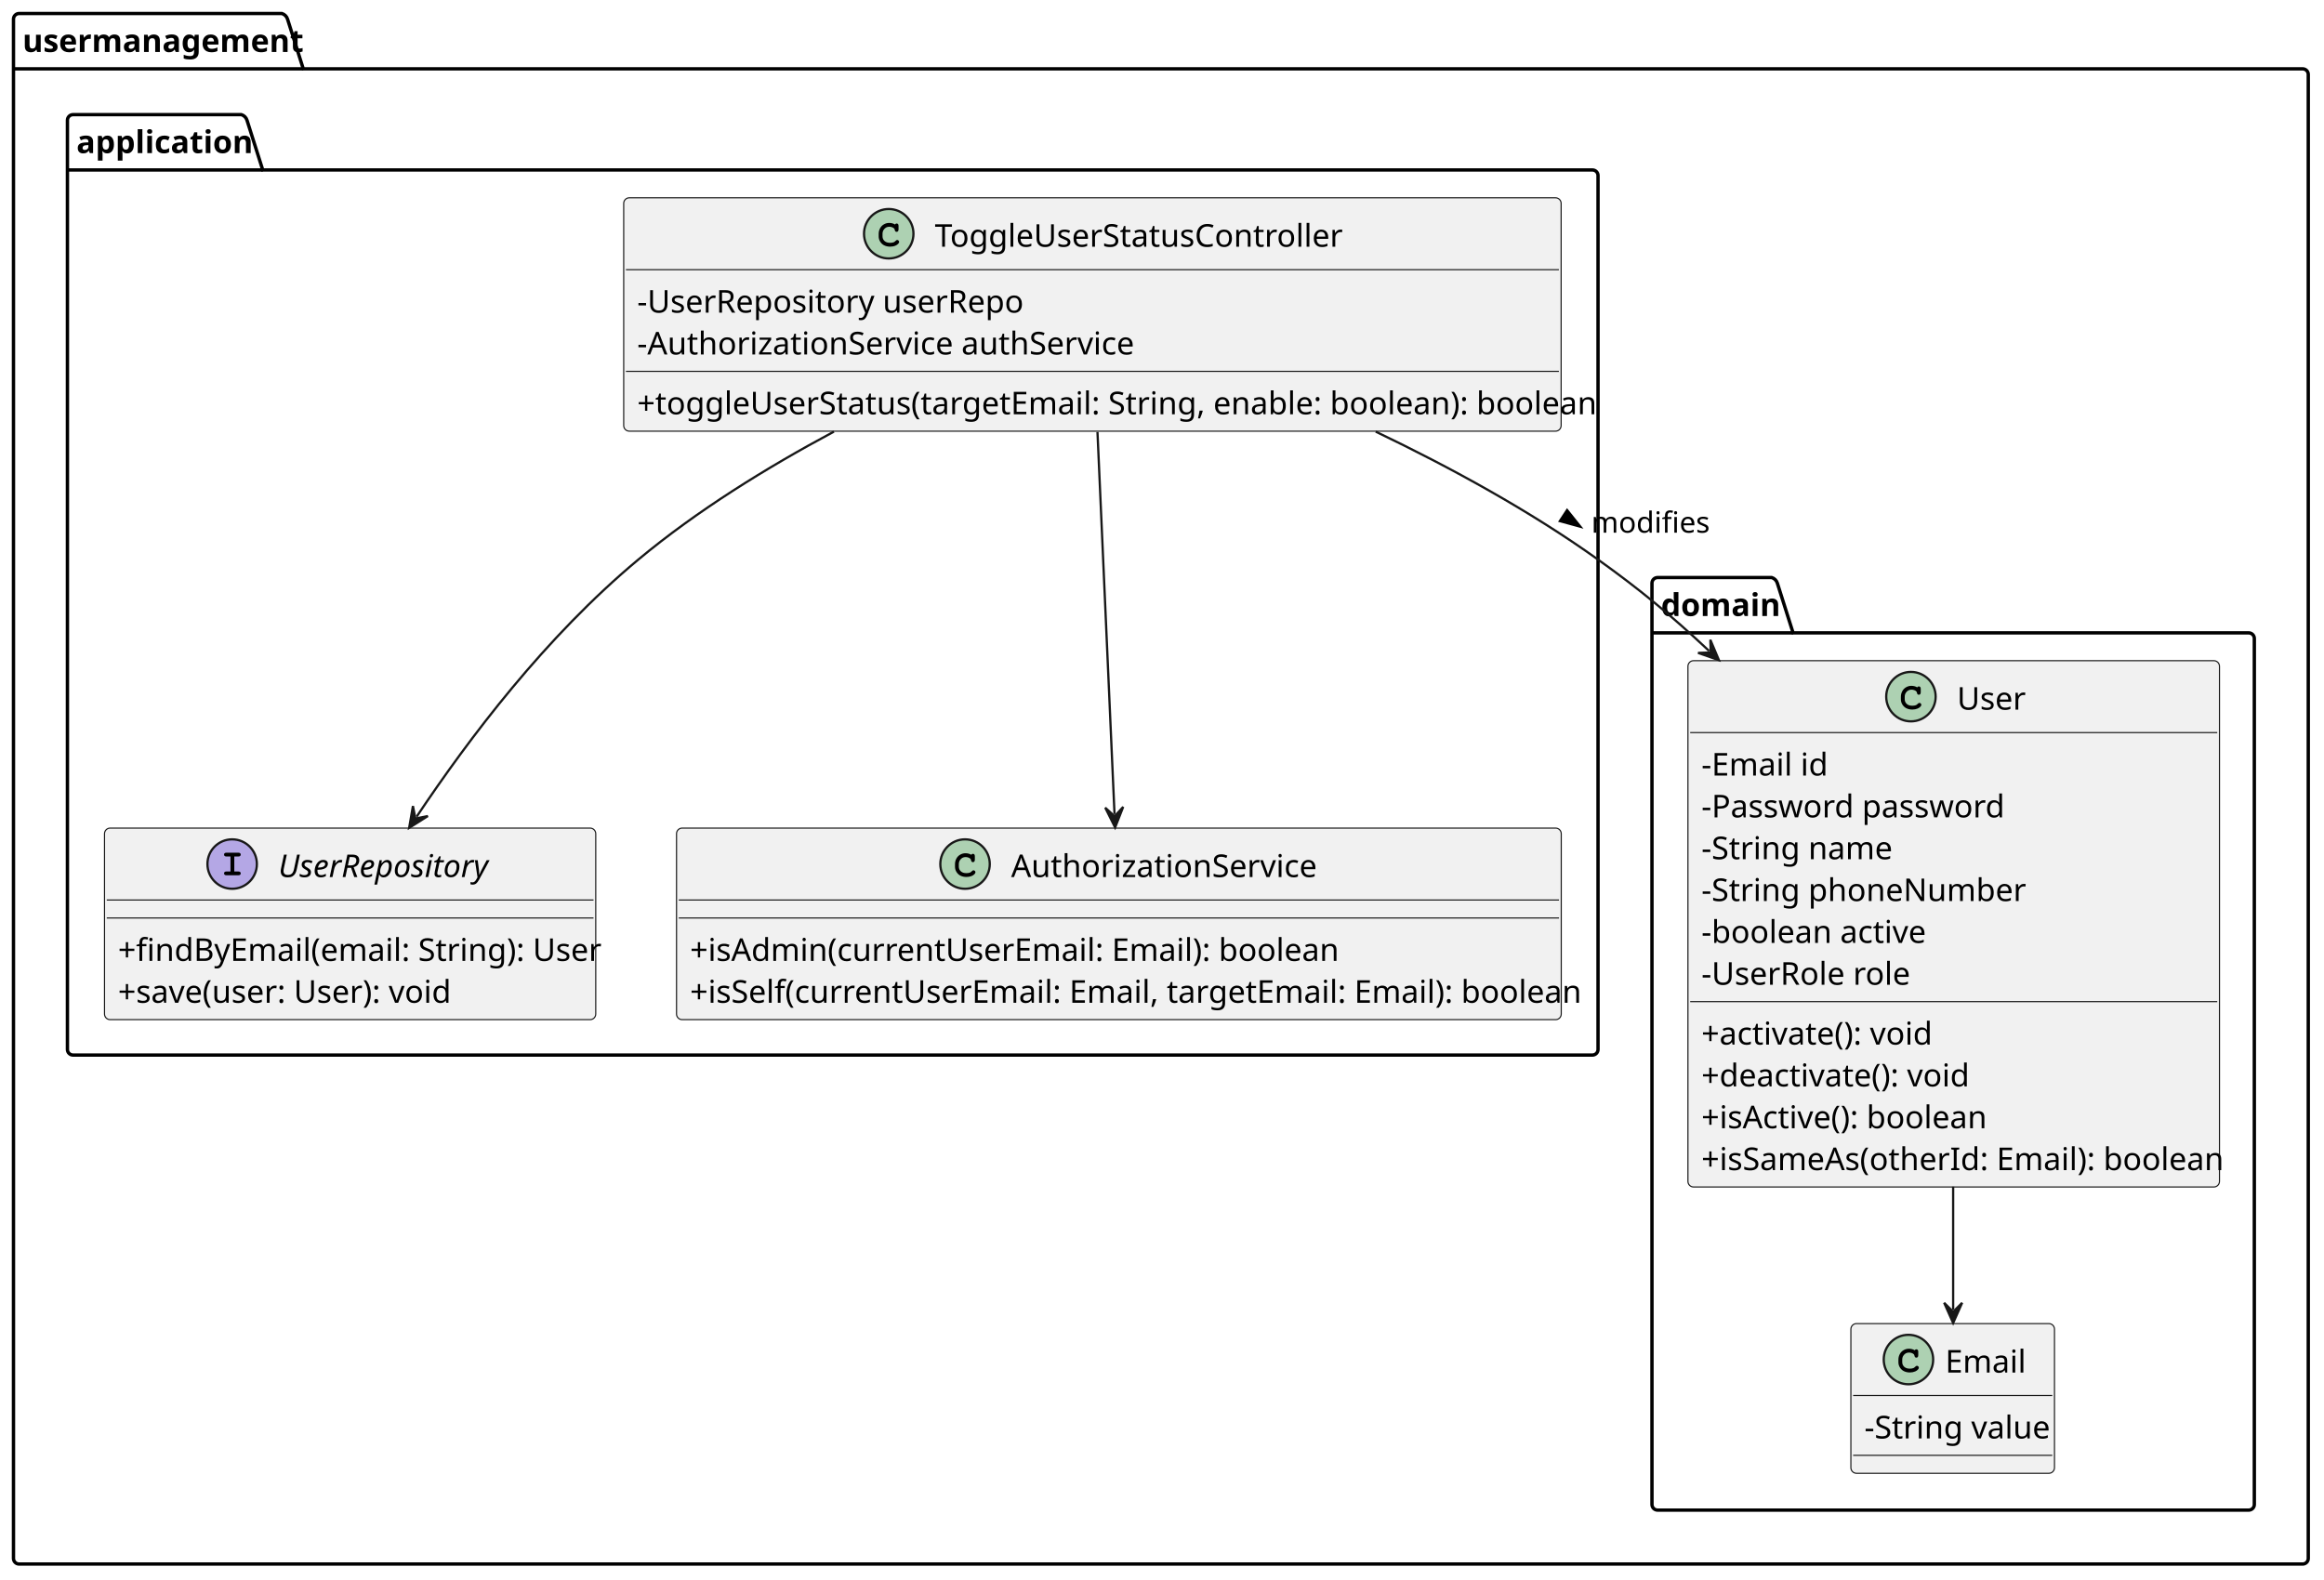
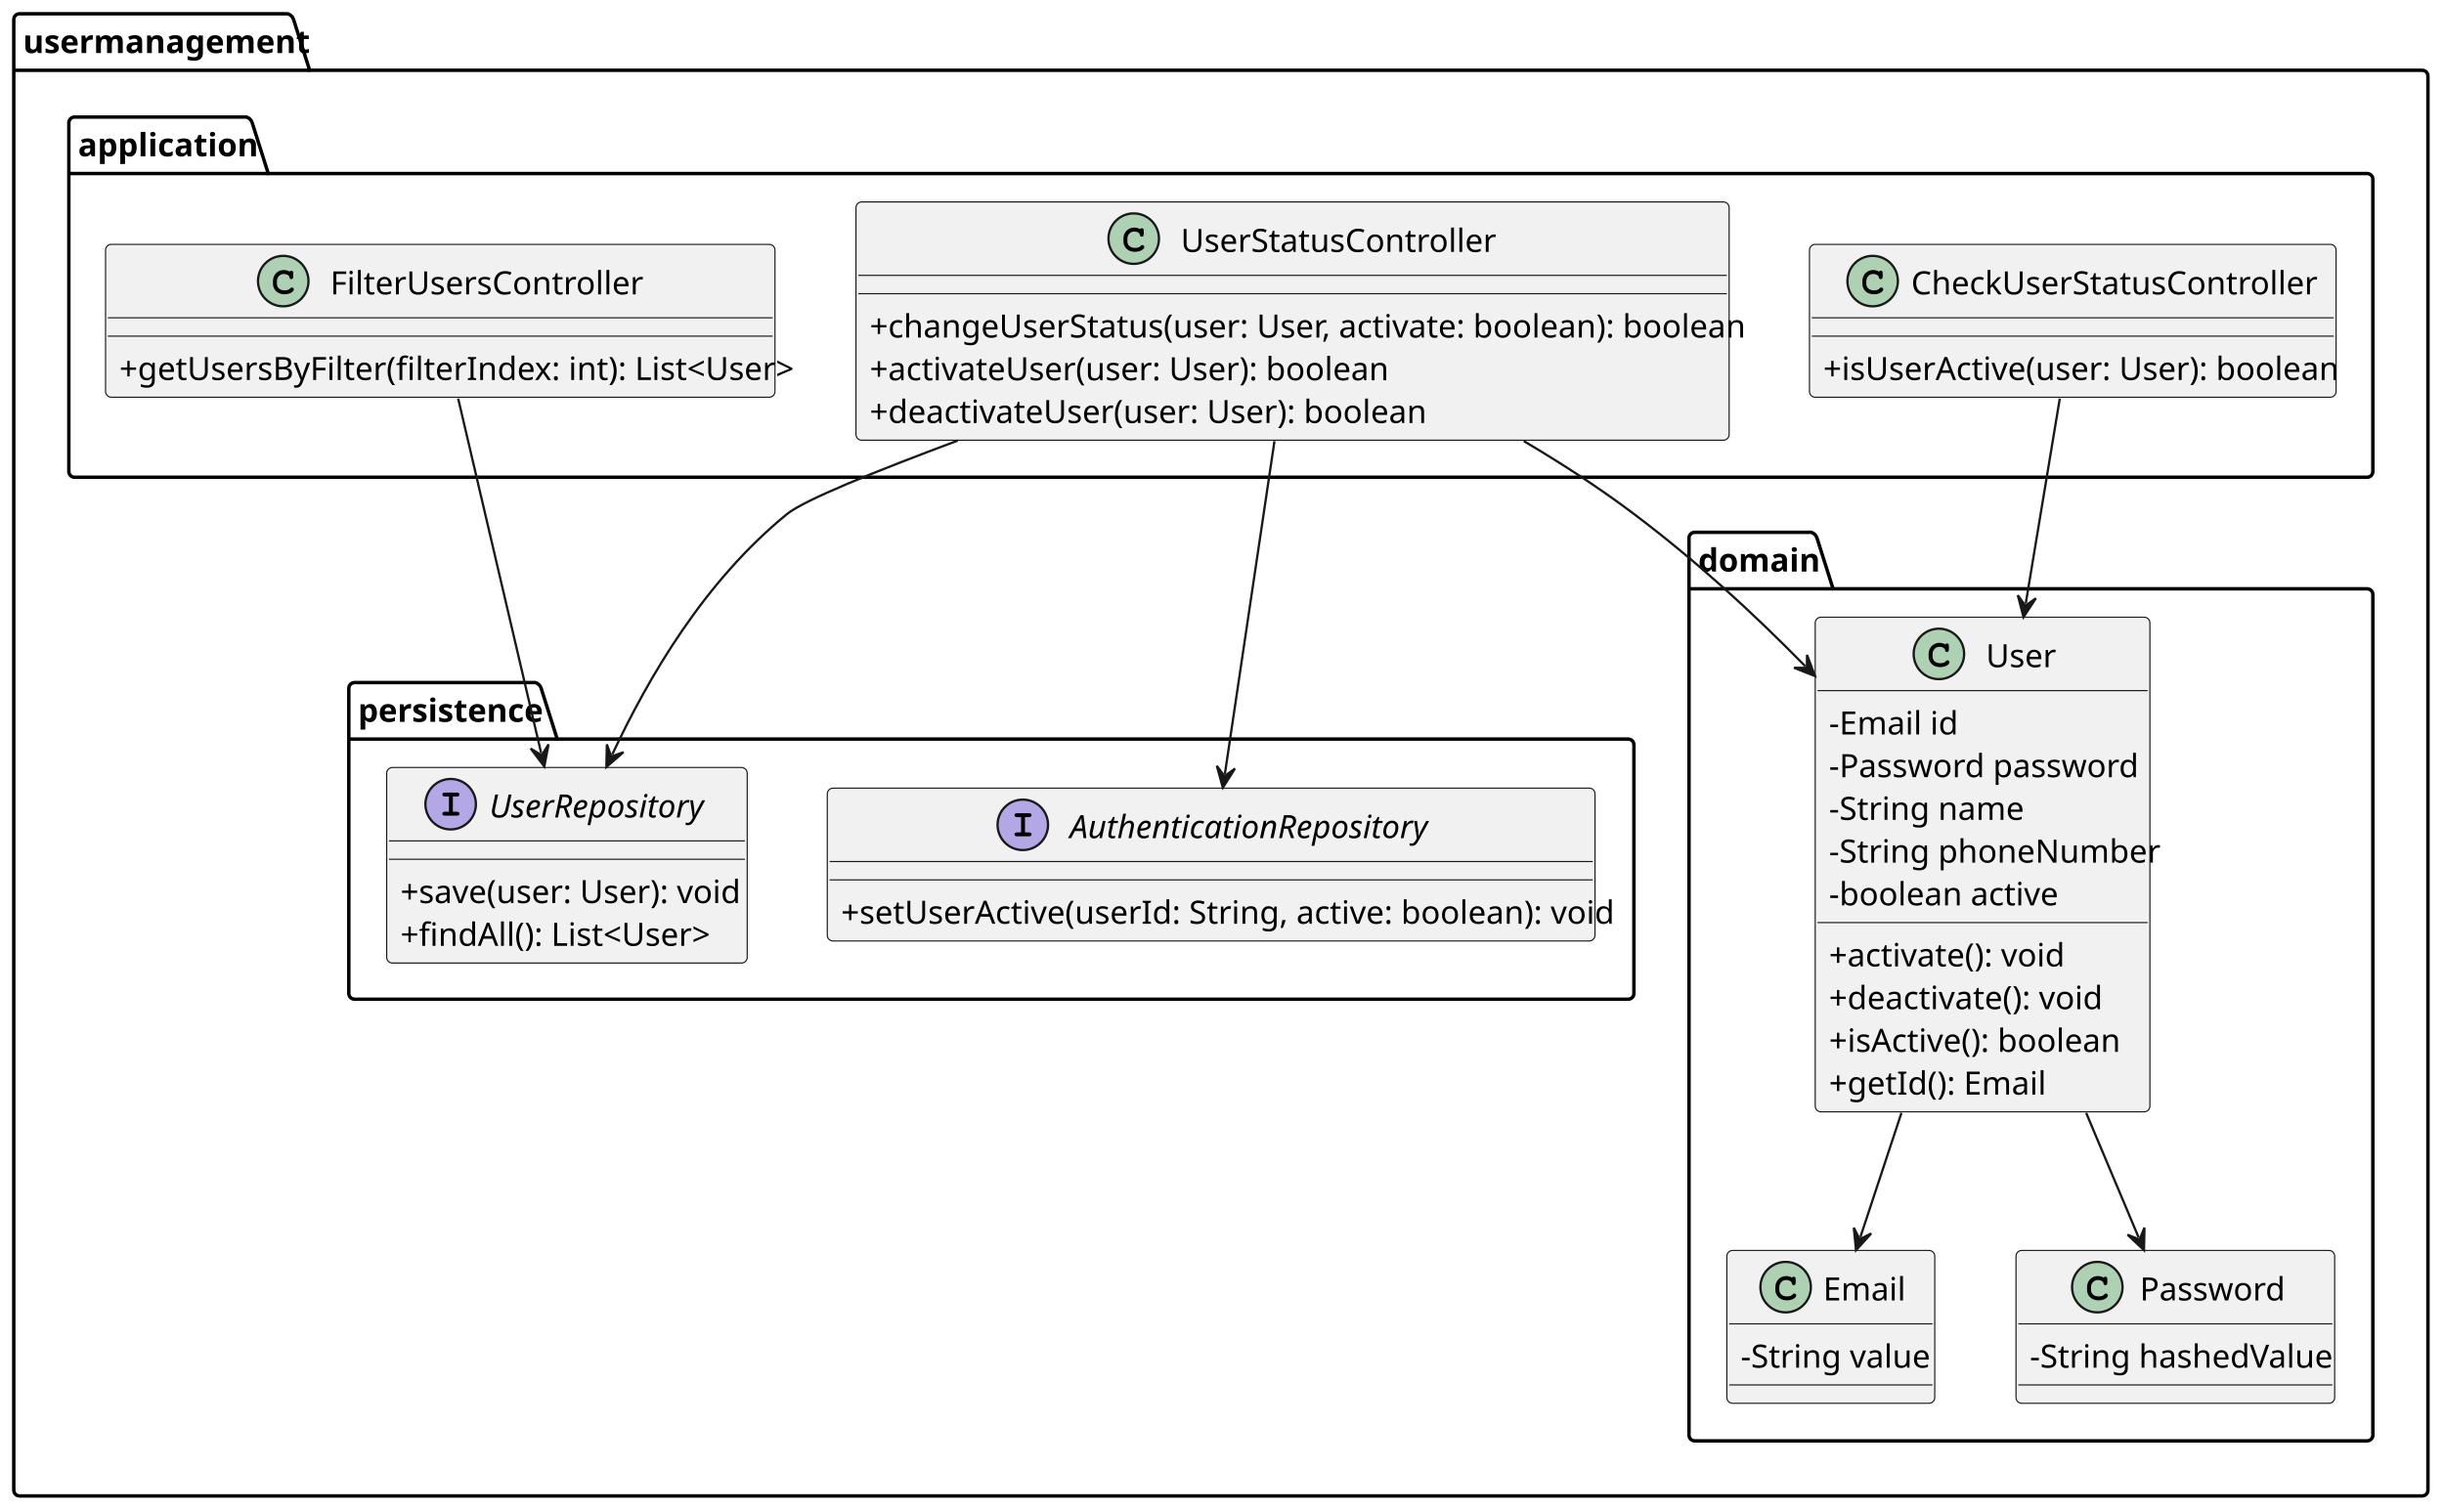
- <svg xmlns="http://www.w3.org/2000/svg" contentStyleType="text/css" height="703px" preserveAspectRatio="none" style="width:1034px;height:703px;background:#FFFFFF;" version="1.1" viewBox="0 0 1034 703" width="1034px" zoomAndPan="magnify">
+ <svg xmlns="http://www.w3.org/2000/svg" contentStyleType="text/css" height="659px" preserveAspectRatio="none" style="width:1065px;height:659px;background:#FFFFFF;" version="1.1" viewBox="0 0 1065 659" width="1065px" zoomAndPan="magnify">
  <defs />
  <g>
    <g id="cluster_usermanagement">
-       <path d="M8.5,6.014 L125.431,6.014 A3.75,3.75 0 0 1 127.931,8.514 L134.931,30.635 L1024.5,30.635 A2.5,2.5 0 0 1 1027,33.135 L1027,693.514 A2.5,2.5 0 0 1 1024.5,696.014 L8.5,696.014 A2.5,2.5 0 0 1 6,693.514 L6,8.514 A2.5,2.5 0 0 1 8.5,6.014 " fill="none" style="stroke:#000000;stroke-width:1.5;" />
+       <path d="M8.5,6.014 L125.431,6.014 A3.75,3.75 0 0 1 127.931,8.514 L134.931,30.635 L1055.5,30.635 A2.5,2.5 0 0 1 1058,33.135 L1058,649.514 A2.5,2.5 0 0 1 1055.5,652.014 L8.5,652.014 A2.5,2.5 0 0 1 6,649.514 L6,8.514 A2.5,2.5 0 0 1 8.5,6.014 " fill="none" style="stroke:#000000;stroke-width:1.5;" />
      <line style="stroke:#000000;stroke-width:1.5;" x1="6" x2="134.931" y1="30.635" y2="30.635" />
      <text fill="#000000" font-family="sans-serif" font-size="14" font-weight="bold" lengthAdjust="spacing" textLength="115.931" x="10" y="23.121">usermanagement</text>
    </g>
    <g id="cluster_domain">
-       <path d="M737.5,257.014 L788.279,257.014 A3.75,3.75 0 0 1 790.779,259.514 L797.779,281.635 L1000.5,281.635 A2.5,2.5 0 0 1 1003,284.135 L1003,669.514 A2.5,2.5 0 0 1 1000.5,672.014 L737.5,672.014 A2.5,2.5 0 0 1 735,669.514 L735,259.514 A2.5,2.5 0 0 1 737.5,257.014 " fill="none" style="stroke:#000000;stroke-width:1.5;" />
-       <line style="stroke:#000000;stroke-width:1.5;" x1="735" x2="797.779" y1="281.635" y2="281.635" />
-       <text fill="#000000" font-family="sans-serif" font-size="14" font-weight="bold" lengthAdjust="spacing" textLength="49.779" x="739" y="274.121">domain</text>
+       <path d="M738.5,232.014 L789.279,232.014 A3.75,3.75 0 0 1 791.779,234.514 L798.779,256.635 L1031.5,256.635 A2.5,2.5 0 0 1 1034,259.135 L1034,625.514 A2.5,2.5 0 0 1 1031.5,628.014 L738.5,628.014 A2.5,2.5 0 0 1 736,625.514 L736,234.514 A2.5,2.5 0 0 1 738.5,232.014 " fill="none" style="stroke:#000000;stroke-width:1.5;" />
+       <line style="stroke:#000000;stroke-width:1.5;" x1="736" x2="798.779" y1="256.635" y2="256.635" />
+       <text fill="#000000" font-family="sans-serif" font-size="14" font-weight="bold" lengthAdjust="spacing" textLength="49.779" x="740" y="249.121">domain</text>
    </g>
    <g id="cluster_application">
-       <path d="M32.5,51.014 L107.397,51.014 A3.75,3.75 0 0 1 109.897,53.514 L116.897,75.635 L708.5,75.635 A2.5,2.5 0 0 1 711,78.135 L711,467.014 A2.5,2.5 0 0 1 708.5,469.514 L32.5,469.514 A2.5,2.5 0 0 1 30,467.014 L30,53.514 A2.5,2.5 0 0 1 32.5,51.014 " fill="none" style="stroke:#000000;stroke-width:1.5;" />
+       <path d="M32.5,51.014 L107.397,51.014 A3.75,3.75 0 0 1 109.897,53.514 L116.897,75.635 L1031.5,75.635 A2.5,2.5 0 0 1 1034,78.135 L1034,205.514 A2.5,2.5 0 0 1 1031.5,208.014 L32.5,208.014 A2.5,2.5 0 0 1 30,205.514 L30,53.514 A2.5,2.5 0 0 1 32.5,51.014 " fill="none" style="stroke:#000000;stroke-width:1.5;" />
      <line style="stroke:#000000;stroke-width:1.5;" x1="30" x2="116.897" y1="75.635" y2="75.635" />
      <text fill="#000000" font-family="sans-serif" font-size="14" font-weight="bold" lengthAdjust="spacing" textLength="73.897" x="34" y="68.121">application</text>
    </g>
+     <g id="cluster_persistence">
+       <path d="M154.5,297.514 L233.32,297.514 A3.75,3.75 0 0 1 235.82,300.014 L242.82,322.135 L709.5,322.135 A2.5,2.5 0 0 1 712,324.635 L712,433.014 A2.5,2.5 0 0 1 709.5,435.514 L154.5,435.514 A2.5,2.5 0 0 1 152,433.014 L152,300.014 A2.5,2.5 0 0 1 154.5,297.514 " fill="none" style="stroke:#000000;stroke-width:1.5;" />
+       <line style="stroke:#000000;stroke-width:1.5;" x1="152" x2="242.82" y1="322.135" y2="322.135" />
+       <text fill="#000000" font-family="sans-serif" font-size="14" font-weight="bold" lengthAdjust="spacing" textLength="77.82" x="156" y="314.621">persistence</text>
+     </g>
    <g id="elem_User">
-       <rect codeLine="4" fill="#F1F1F1" height="234.211" id="User" rx="2.5" ry="2.5" style="stroke:#181818;stroke-width:0.5;" width="236.499" x="751" y="294.014" />
-       <ellipse cx="850.22" cy="310.014" fill="#ADD1B2" rx="11" ry="11" style="stroke:#181818;stroke-width:1.0;" />
-       <path d="M852.986,305.889 Q853.142,305.67 853.33,305.56 Q853.517,305.451 853.736,305.451 Q854.111,305.451 854.345,305.717 Q854.58,305.967 854.58,306.576 L854.58,308.029 Q854.58,308.639 854.345,308.904 Q854.111,309.17 853.736,309.17 Q853.392,309.17 853.189,308.967 Q852.986,308.779 852.876,308.264 Q852.83,307.904 852.642,307.717 Q852.314,307.342 851.705,307.123 Q851.095,306.904 850.47,306.904 Q849.705,306.904 849.064,307.232 Q848.439,307.56 847.939,308.31 Q847.455,309.06 847.455,310.092 L847.455,311.185 Q847.455,312.42 848.345,313.248 Q849.236,314.06 850.83,314.06 Q851.767,314.06 852.423,313.81 Q852.814,313.654 853.236,313.217 Q853.501,312.951 853.642,312.873 Q853.798,312.795 854.001,312.795 Q854.33,312.795 854.58,313.06 Q854.845,313.31 854.845,313.654 Q854.845,313.998 854.501,314.404 Q854.001,314.982 853.205,315.31 Q852.126,315.764 850.83,315.764 Q849.314,315.764 848.111,315.139 Q847.126,314.639 846.439,313.576 Q845.751,312.498 845.751,311.217 L845.751,310.06 Q845.751,308.732 846.361,307.592 Q846.986,306.435 848.08,305.826 Q849.173,305.201 850.408,305.201 Q851.142,305.201 851.783,305.373 Q852.439,305.529 852.986,305.889 Z " fill="#000000" />
-       <text fill="#000000" font-family="sans-serif" font-size="14" lengthAdjust="spacing" textLength="29.559" x="870.72" y="315.81">User</text>
-       <line style="stroke:#181818;stroke-width:0.5;" x1="752" x2="986.499" y1="326.014" y2="326.014" />
-       <text fill="#000000" font-family="sans-serif" font-size="14" lengthAdjust="spacing" textLength="54.455" x="757" y="345.121">-Email id</text>
-       <text fill="#000000" font-family="sans-serif" font-size="14" lengthAdjust="spacing" textLength="129.938" x="757" y="363.742">-Password password</text>
-       <text fill="#000000" font-family="sans-serif" font-size="14" lengthAdjust="spacing" textLength="80.144" x="757" y="382.363">-String name</text>
-       <text fill="#000000" font-family="sans-serif" font-size="14" lengthAdjust="spacing" textLength="133.848" x="757" y="400.984">-String phoneNumber</text>
-       <text fill="#000000" font-family="sans-serif" font-size="14" lengthAdjust="spacing" textLength="94.951" x="757" y="419.606">-boolean active</text>
-       <text fill="#000000" font-family="sans-serif" font-size="14" lengthAdjust="spacing" textLength="90.248" x="757" y="438.227">-UserRole role</text>
-       <line style="stroke:#181818;stroke-width:0.5;" x1="752" x2="986.499" y1="445.74" y2="445.74" />
-       <text fill="#000000" font-family="sans-serif" font-size="14" lengthAdjust="spacing" textLength="99.21" x="757" y="464.848">+activate(): void</text>
-       <text fill="#000000" font-family="sans-serif" font-size="14" lengthAdjust="spacing" textLength="114.782" x="757" y="483.469">+deactivate(): void</text>
-       <text fill="#000000" font-family="sans-serif" font-size="14" lengthAdjust="spacing" textLength="123.341" x="757" y="502.09">+isActive(): boolean</text>
-       <text fill="#000000" font-family="sans-serif" font-size="14" lengthAdjust="spacing" textLength="224.499" x="757" y="520.711">+isSameAs(otherId: Email): boolean</text>
+       <rect codeLine="4" fill="#F1F1F1" height="215.59" id="User" rx="2.5" ry="2.5" style="stroke:#181818;stroke-width:0.5;" width="145.848" x="791" y="269.014" />
+       <ellipse cx="844.894" cy="285.014" fill="#ADD1B2" rx="11" ry="11" style="stroke:#181818;stroke-width:1.0;" />
+       <path d="M847.66,280.889 Q847.816,280.67 848.004,280.56 Q848.191,280.451 848.41,280.451 Q848.785,280.451 849.019,280.717 Q849.254,280.967 849.254,281.576 L849.254,283.029 Q849.254,283.639 849.019,283.904 Q848.785,284.17 848.41,284.17 Q848.066,284.17 847.863,283.967 Q847.66,283.779 847.551,283.264 Q847.504,282.904 847.316,282.717 Q846.988,282.342 846.379,282.123 Q845.769,281.904 845.144,281.904 Q844.379,281.904 843.738,282.232 Q843.113,282.56 842.613,283.31 Q842.129,284.06 842.129,285.092 L842.129,286.185 Q842.129,287.42 843.019,288.248 Q843.91,289.06 845.504,289.06 Q846.441,289.06 847.098,288.81 Q847.488,288.654 847.91,288.217 Q848.176,287.951 848.316,287.873 Q848.473,287.795 848.676,287.795 Q849.004,287.795 849.254,288.06 Q849.519,288.31 849.519,288.654 Q849.519,288.998 849.176,289.404 Q848.676,289.982 847.879,290.31 Q846.801,290.764 845.504,290.764 Q843.988,290.764 842.785,290.139 Q841.801,289.639 841.113,288.576 Q840.426,287.498 840.426,286.217 L840.426,285.06 Q840.426,283.732 841.035,282.592 Q841.66,281.435 842.754,280.826 Q843.848,280.201 845.082,280.201 Q845.816,280.201 846.457,280.373 Q847.113,280.529 847.66,280.889 Z " fill="#000000" />
+       <text fill="#000000" font-family="sans-serif" font-size="14" lengthAdjust="spacing" textLength="29.559" x="865.394" y="290.81">User</text>
+       <line style="stroke:#181818;stroke-width:0.5;" x1="792" x2="935.848" y1="301.014" y2="301.014" />
+       <text fill="#000000" font-family="sans-serif" font-size="14" lengthAdjust="spacing" textLength="54.455" x="797" y="320.121">-Email id</text>
+       <text fill="#000000" font-family="sans-serif" font-size="14" lengthAdjust="spacing" textLength="129.938" x="797" y="338.742">-Password password</text>
+       <text fill="#000000" font-family="sans-serif" font-size="14" lengthAdjust="spacing" textLength="80.144" x="797" y="357.363">-String name</text>
+       <text fill="#000000" font-family="sans-serif" font-size="14" lengthAdjust="spacing" textLength="133.848" x="797" y="375.984">-String phoneNumber</text>
+       <text fill="#000000" font-family="sans-serif" font-size="14" lengthAdjust="spacing" textLength="94.951" x="797" y="394.606">-boolean active</text>
+       <line style="stroke:#181818;stroke-width:0.5;" x1="792" x2="935.848" y1="402.119" y2="402.119" />
+       <text fill="#000000" font-family="sans-serif" font-size="14" lengthAdjust="spacing" textLength="99.21" x="797" y="421.227">+activate(): void</text>
+       <text fill="#000000" font-family="sans-serif" font-size="14" lengthAdjust="spacing" textLength="114.782" x="797" y="439.848">+deactivate(): void</text>
+       <text fill="#000000" font-family="sans-serif" font-size="14" lengthAdjust="spacing" textLength="123.341" x="797" y="458.469">+isActive(): boolean</text>
+       <text fill="#000000" font-family="sans-serif" font-size="14" lengthAdjust="spacing" textLength="91.424" x="797" y="477.09">+getId(): Email</text>
    </g>
    <g id="elem_Email">
-       <rect codeLine="17" fill="#F1F1F1" height="66.621" id="Email" rx="2.5" ry="2.5" style="stroke:#181818;stroke-width:0.5;" width="90.593" x="823.5" y="589.014" />
-       <ellipse cx="849.114" cy="605.014" fill="#ADD1B2" rx="11" ry="11" style="stroke:#181818;stroke-width:1.0;" />
-       <path d="M851.879,600.889 Q852.035,600.67 852.223,600.561 Q852.41,600.451 852.629,600.451 Q853.004,600.451 853.239,600.717 Q853.473,600.967 853.473,601.576 L853.473,603.029 Q853.473,603.639 853.239,603.904 Q853.004,604.17 852.629,604.17 Q852.285,604.17 852.082,603.967 Q851.879,603.779 851.77,603.264 Q851.723,602.904 851.535,602.717 Q851.207,602.342 850.598,602.123 Q849.989,601.904 849.364,601.904 Q848.598,601.904 847.957,602.232 Q847.332,602.561 846.832,603.311 Q846.348,604.061 846.348,605.092 L846.348,606.186 Q846.348,607.42 847.239,608.248 Q848.129,609.061 849.723,609.061 Q850.66,609.061 851.317,608.811 Q851.707,608.654 852.129,608.217 Q852.395,607.951 852.535,607.873 Q852.692,607.795 852.895,607.795 Q853.223,607.795 853.473,608.061 Q853.739,608.311 853.739,608.654 Q853.739,608.998 853.395,609.404 Q852.895,609.982 852.098,610.311 Q851.02,610.764 849.723,610.764 Q848.207,610.764 847.004,610.139 Q846.02,609.639 845.332,608.576 Q844.645,607.498 844.645,606.217 L844.645,605.061 Q844.645,603.732 845.254,602.592 Q845.879,601.436 846.973,600.826 Q848.067,600.201 849.301,600.201 Q850.035,600.201 850.676,600.373 Q851.332,600.529 851.879,600.889 Z " fill="#000000" />
-       <text fill="#000000" font-family="sans-serif" font-size="14" lengthAdjust="spacing" textLength="35.007" x="865.472" y="610.811">Email</text>
-       <line style="stroke:#181818;stroke-width:0.5;" x1="824.5" x2="913.093" y1="621.014" y2="621.014" />
-       <text fill="#000000" font-family="sans-serif" font-size="14" lengthAdjust="spacing" textLength="78.593" x="829.5" y="640.121">-String value</text>
-       <line style="stroke:#181818;stroke-width:0.5;" x1="824.5" x2="913.093" y1="647.635" y2="647.635" />
+       <rect codeLine="16" fill="#F1F1F1" height="66.621" id="Email" rx="2.5" ry="2.5" style="stroke:#181818;stroke-width:0.5;" width="90.593" x="752.5" y="545.014" />
+       <ellipse cx="778.114" cy="561.014" fill="#ADD1B2" rx="11" ry="11" style="stroke:#181818;stroke-width:1.0;" />
+       <path d="M780.879,556.889 Q781.035,556.67 781.223,556.561 Q781.41,556.451 781.629,556.451 Q782.004,556.451 782.239,556.717 Q782.473,556.967 782.473,557.576 L782.473,559.029 Q782.473,559.639 782.239,559.904 Q782.004,560.17 781.629,560.17 Q781.285,560.17 781.082,559.967 Q780.879,559.779 780.77,559.264 Q780.723,558.904 780.535,558.717 Q780.207,558.342 779.598,558.123 Q778.989,557.904 778.364,557.904 Q777.598,557.904 776.957,558.232 Q776.332,558.561 775.832,559.311 Q775.348,560.061 775.348,561.092 L775.348,562.186 Q775.348,563.42 776.239,564.248 Q777.129,565.061 778.723,565.061 Q779.66,565.061 780.317,564.811 Q780.707,564.654 781.129,564.217 Q781.395,563.951 781.535,563.873 Q781.692,563.795 781.895,563.795 Q782.223,563.795 782.473,564.061 Q782.739,564.311 782.739,564.654 Q782.739,564.998 782.395,565.404 Q781.895,565.982 781.098,566.311 Q780.02,566.764 778.723,566.764 Q777.207,566.764 776.004,566.139 Q775.02,565.639 774.332,564.576 Q773.645,563.498 773.645,562.217 L773.645,561.061 Q773.645,559.732 774.254,558.592 Q774.879,557.436 775.973,556.826 Q777.067,556.201 778.301,556.201 Q779.035,556.201 779.676,556.373 Q780.332,556.529 780.879,556.889 Z " fill="#000000" />
+       <text fill="#000000" font-family="sans-serif" font-size="14" lengthAdjust="spacing" textLength="35.007" x="794.472" y="566.811">Email</text>
+       <line style="stroke:#181818;stroke-width:0.5;" x1="753.5" x2="842.093" y1="577.014" y2="577.014" />
+       <text fill="#000000" font-family="sans-serif" font-size="14" lengthAdjust="spacing" textLength="78.593" x="758.5" y="596.121">-String value</text>
+       <line style="stroke:#181818;stroke-width:0.5;" x1="753.5" x2="842.093" y1="603.635" y2="603.635" />
    </g>
-     <g id="elem_ToggleUserStatusController">
-       <rect codeLine="25" fill="#F1F1F1" height="103.863" id="ToggleUserStatusController" rx="2.5" ry="2.5" style="stroke:#181818;stroke-width:0.5;" width="417.084" x="277.5" y="88.014" />
-       <ellipse cx="395.42" cy="104.014" fill="#ADD1B2" rx="11" ry="11" style="stroke:#181818;stroke-width:1.0;" />
-       <path d="M398.185,99.889 Q398.342,99.67 398.529,99.561 Q398.717,99.451 398.935,99.451 Q399.31,99.451 399.545,99.717 Q399.779,99.967 399.779,100.576 L399.779,102.029 Q399.779,102.639 399.545,102.904 Q399.31,103.17 398.935,103.17 Q398.592,103.17 398.389,102.967 Q398.185,102.779 398.076,102.264 Q398.029,101.904 397.842,101.717 Q397.514,101.342 396.904,101.123 Q396.295,100.904 395.67,100.904 Q394.904,100.904 394.264,101.232 Q393.639,101.561 393.139,102.311 Q392.654,103.061 392.654,104.092 L392.654,105.186 Q392.654,106.42 393.545,107.248 Q394.435,108.061 396.029,108.061 Q396.967,108.061 397.623,107.811 Q398.014,107.654 398.435,107.217 Q398.701,106.951 398.842,106.873 Q398.998,106.795 399.201,106.795 Q399.529,106.795 399.779,107.061 Q400.045,107.311 400.045,107.654 Q400.045,107.998 399.701,108.404 Q399.201,108.982 398.404,109.311 Q397.326,109.764 396.029,109.764 Q394.514,109.764 393.31,109.139 Q392.326,108.639 391.639,107.576 Q390.951,106.498 390.951,105.217 L390.951,104.061 Q390.951,102.732 391.56,101.592 Q392.185,100.436 393.279,99.826 Q394.373,99.201 395.607,99.201 Q396.342,99.201 396.982,99.373 Q397.639,99.529 398.185,99.889 Z " fill="#000000" />
-       <text fill="#000000" font-family="sans-serif" font-size="14" lengthAdjust="spacing" textLength="172.744" x="415.92" y="109.811">ToggleUserStatusController</text>
-       <line style="stroke:#181818;stroke-width:0.5;" x1="278.5" x2="693.584" y1="120.014" y2="120.014" />
-       <text fill="#000000" font-family="sans-serif" font-size="14" lengthAdjust="spacing" textLength="165.731" x="283.5" y="139.121">-UserRepository userRepo</text>
-       <text fill="#000000" font-family="sans-serif" font-size="14" lengthAdjust="spacing" textLength="210.882" x="283.5" y="157.742">-AuthorizationService authService</text>
-       <line style="stroke:#181818;stroke-width:0.5;" x1="278.5" x2="693.584" y1="165.256" y2="165.256" />
-       <text fill="#000000" font-family="sans-serif" font-size="14" lengthAdjust="spacing" textLength="405.084" x="283.5" y="184.363">+toggleUserStatus(targetEmail: String, enable: boolean): boolean</text>
+     <g id="elem_Password">
+       <rect codeLine="20" fill="#F1F1F1" height="66.621" id="Password" rx="2.5" ry="2.5" style="stroke:#181818;stroke-width:0.5;" width="138.861" x="878.5" y="545.014" />
+       <ellipse cx="913.927" cy="561.014" fill="#ADD1B2" rx="11" ry="11" style="stroke:#181818;stroke-width:1.0;" />
+       <path d="M916.692,556.889 Q916.848,556.67 917.036,556.561 Q917.223,556.451 917.442,556.451 Q917.817,556.451 918.052,556.717 Q918.286,556.967 918.286,557.576 L918.286,559.029 Q918.286,559.639 918.052,559.904 Q917.817,560.17 917.442,560.17 Q917.098,560.17 916.895,559.967 Q916.692,559.779 916.583,559.264 Q916.536,558.904 916.348,558.717 Q916.02,558.342 915.411,558.123 Q914.802,557.904 914.177,557.904 Q913.411,557.904 912.77,558.232 Q912.145,558.561 911.645,559.311 Q911.161,560.061 911.161,561.092 L911.161,562.186 Q911.161,563.42 912.052,564.248 Q912.942,565.061 914.536,565.061 Q915.473,565.061 916.13,564.811 Q916.52,564.654 916.942,564.217 Q917.208,563.951 917.348,563.873 Q917.505,563.795 917.708,563.795 Q918.036,563.795 918.286,564.061 Q918.552,564.311 918.552,564.654 Q918.552,564.998 918.208,565.404 Q917.708,565.982 916.911,566.311 Q915.833,566.764 914.536,566.764 Q913.02,566.764 911.817,566.139 Q910.833,565.639 910.145,564.576 Q909.458,563.498 909.458,562.217 L909.458,561.061 Q909.458,559.732 910.067,558.592 Q910.692,557.436 911.786,556.826 Q912.88,556.201 914.114,556.201 Q914.848,556.201 915.489,556.373 Q916.145,556.529 916.692,556.889 Z " fill="#000000" />
+       <text fill="#000000" font-family="sans-serif" font-size="14" lengthAdjust="spacing" textLength="61.469" x="932.466" y="566.811">Password</text>
+       <line style="stroke:#181818;stroke-width:0.5;" x1="879.5" x2="1016.361" y1="577.014" y2="577.014" />
+       <text fill="#000000" font-family="sans-serif" font-size="14" lengthAdjust="spacing" textLength="126.861" x="884.5" y="596.121">-String hashedValue</text>
+       <line style="stroke:#181818;stroke-width:0.5;" x1="879.5" x2="1016.361" y1="603.635" y2="603.635" />
+     </g>
+     <g id="elem_FilterUsersController">
+       <rect codeLine="29" fill="#F1F1F1" height="66.621" id="FilterUsersController" rx="2.5" ry="2.5" style="stroke:#181818;stroke-width:0.5;" width="291.706" x="46" y="106.514" />
+       <ellipse cx="123.424" cy="122.514" fill="#ADD1B2" rx="11" ry="11" style="stroke:#181818;stroke-width:1.0;" />
+       <path d="M126.189,118.389 Q126.346,118.17 126.533,118.061 Q126.721,117.951 126.939,117.951 Q127.314,117.951 127.549,118.217 Q127.783,118.467 127.783,119.076 L127.783,120.529 Q127.783,121.139 127.549,121.404 Q127.314,121.67 126.939,121.67 Q126.596,121.67 126.393,121.467 Q126.189,121.279 126.08,120.764 Q126.033,120.404 125.846,120.217 Q125.518,119.842 124.908,119.623 Q124.299,119.404 123.674,119.404 Q122.908,119.404 122.268,119.732 Q121.643,120.061 121.143,120.811 Q120.658,121.561 120.658,122.592 L120.658,123.686 Q120.658,124.92 121.549,125.748 Q122.439,126.561 124.033,126.561 Q124.971,126.561 125.627,126.311 Q126.018,126.154 126.439,125.717 Q126.705,125.451 126.846,125.373 Q127.002,125.295 127.205,125.295 Q127.533,125.295 127.783,125.561 Q128.049,125.811 128.049,126.154 Q128.049,126.498 127.705,126.904 Q127.205,127.482 126.408,127.811 Q125.33,128.264 124.033,128.264 Q122.518,128.264 121.314,127.639 Q120.33,127.139 119.643,126.076 Q118.955,124.998 118.955,123.717 L118.955,122.561 Q118.955,121.232 119.564,120.092 Q120.189,118.936 121.283,118.326 Q122.377,117.701 123.611,117.701 Q124.346,117.701 124.986,117.873 Q125.643,118.029 126.189,118.389 Z " fill="#000000" />
+       <text fill="#000000" font-family="sans-serif" font-size="14" lengthAdjust="spacing" textLength="128.358" x="143.924" y="128.31">FilterUsersController</text>
+       <line style="stroke:#181818;stroke-width:0.5;" x1="47" x2="336.706" y1="138.514" y2="138.514" />
+       <line style="stroke:#181818;stroke-width:0.5;" x1="47" x2="336.706" y1="146.514" y2="146.514" />
+       <text fill="#000000" font-family="sans-serif" font-size="14" lengthAdjust="spacing" textLength="279.706" x="52" y="165.621">+getUsersByFilter(filterIndex: int): List&lt;User&gt;</text>
+     </g>
+     <g id="elem_CheckUserStatusController">
+       <rect codeLine="33" fill="#F1F1F1" height="66.621" id="CheckUserStatusController" rx="2.5" ry="2.5" style="stroke:#181818;stroke-width:0.5;" width="229.472" x="788.5" y="106.514" />
+       <ellipse cx="816.033" cy="122.514" fill="#ADD1B2" rx="11" ry="11" style="stroke:#181818;stroke-width:1.0;" />
+       <path d="M818.799,118.389 Q818.955,118.17 819.143,118.061 Q819.33,117.951 819.549,117.951 Q819.924,117.951 820.158,118.217 Q820.393,118.467 820.393,119.076 L820.393,120.529 Q820.393,121.139 820.158,121.404 Q819.924,121.67 819.549,121.67 Q819.205,121.67 819.002,121.467 Q818.799,121.279 818.689,120.764 Q818.643,120.404 818.455,120.217 Q818.127,119.842 817.518,119.623 Q816.908,119.404 816.283,119.404 Q815.518,119.404 814.877,119.732 Q814.252,120.061 813.752,120.811 Q813.268,121.561 813.268,122.592 L813.268,123.686 Q813.268,124.92 814.158,125.748 Q815.049,126.561 816.643,126.561 Q817.58,126.561 818.236,126.311 Q818.627,126.154 819.049,125.717 Q819.314,125.451 819.455,125.373 Q819.611,125.295 819.814,125.295 Q820.143,125.295 820.393,125.561 Q820.658,125.811 820.658,126.154 Q820.658,126.498 820.314,126.904 Q819.814,127.482 819.018,127.811 Q817.939,128.264 816.643,128.264 Q815.127,128.264 813.924,127.639 Q812.939,127.139 812.252,126.076 Q811.564,124.998 811.564,123.717 L811.564,122.561 Q811.564,121.232 812.174,120.092 Q812.799,118.936 813.893,118.326 Q814.986,117.701 816.221,117.701 Q816.955,117.701 817.596,117.873 Q818.252,118.029 818.799,118.389 Z " fill="#000000" />
+       <text fill="#000000" font-family="sans-serif" font-size="14" lengthAdjust="spacing" textLength="169.62" x="832.818" y="128.31">CheckUserStatusController</text>
+       <line style="stroke:#181818;stroke-width:0.5;" x1="789.5" x2="1016.972" y1="138.514" y2="138.514" />
+       <line style="stroke:#181818;stroke-width:0.5;" x1="789.5" x2="1016.972" y1="146.514" y2="146.514" />
+       <text fill="#000000" font-family="sans-serif" font-size="14" lengthAdjust="spacing" textLength="217.472" x="794.5" y="165.621">+isUserActive(user: User): boolean</text>
+     </g>
+     <g id="elem_UserStatusController">
+       <rect codeLine="37" fill="#F1F1F1" height="103.863" id="UserStatusController" rx="2.5" ry="2.5" style="stroke:#181818;stroke-width:0.5;" width="380.491" x="373" y="88.014" />
+       <ellipse cx="494.027" cy="104.014" fill="#ADD1B2" rx="11" ry="11" style="stroke:#181818;stroke-width:1.0;" />
+       <path d="M496.793,99.889 Q496.949,99.67 497.136,99.561 Q497.324,99.451 497.543,99.451 Q497.918,99.451 498.152,99.717 Q498.386,99.967 498.386,100.576 L498.386,102.029 Q498.386,102.639 498.152,102.904 Q497.918,103.17 497.543,103.17 Q497.199,103.17 496.996,102.967 Q496.793,102.779 496.683,102.264 Q496.636,101.904 496.449,101.717 Q496.121,101.342 495.511,101.123 Q494.902,100.904 494.277,100.904 Q493.511,100.904 492.871,101.232 Q492.246,101.561 491.746,102.311 Q491.261,103.061 491.261,104.092 L491.261,105.186 Q491.261,106.42 492.152,107.248 Q493.043,108.061 494.636,108.061 Q495.574,108.061 496.23,107.811 Q496.621,107.654 497.043,107.217 Q497.308,106.951 497.449,106.873 Q497.605,106.795 497.808,106.795 Q498.136,106.795 498.386,107.061 Q498.652,107.311 498.652,107.654 Q498.652,107.998 498.308,108.404 Q497.808,108.982 497.011,109.311 Q495.933,109.764 494.636,109.764 Q493.121,109.764 491.918,109.139 Q490.933,108.639 490.246,107.576 Q489.558,106.498 489.558,105.217 L489.558,104.061 Q489.558,102.732 490.168,101.592 Q490.793,100.436 491.886,99.826 Q492.98,99.201 494.214,99.201 Q494.949,99.201 495.589,99.373 Q496.246,99.529 496.793,99.889 Z " fill="#000000" />
+       <text fill="#000000" font-family="sans-serif" font-size="14" lengthAdjust="spacing" textLength="129.938" x="514.527" y="109.811">UserStatusController</text>
+       <line style="stroke:#181818;stroke-width:0.5;" x1="374" x2="752.491" y1="120.014" y2="120.014" />
+       <line style="stroke:#181818;stroke-width:0.5;" x1="374" x2="752.491" y1="128.014" y2="128.014" />
+       <text fill="#000000" font-family="sans-serif" font-size="14" lengthAdjust="spacing" textLength="368.491" x="379" y="147.121">+changeUserStatus(user: User, activate: boolean): boolean</text>
+       <text fill="#000000" font-family="sans-serif" font-size="14" lengthAdjust="spacing" textLength="217.485" x="379" y="165.742">+activateUser(user: User): boolean</text>
+       <text fill="#000000" font-family="sans-serif" font-size="14" lengthAdjust="spacing" textLength="233.058" x="379" y="184.363">+deactivateUser(user: User): boolean</text>
    </g>
    <g id="elem_UserRepository">
-       <rect codeLine="31" fill="#F1F1F1" height="85.242" id="UserRepository" rx="2.5" ry="2.5" style="stroke:#181818;stroke-width:0.5;" width="218.561" x="46.5" y="368.514" />
-       <ellipse cx="103.293" cy="384.514" fill="#B4A7E5" rx="11" ry="11" style="stroke:#181818;stroke-width:1.0;" />
-       <path d="M104.246,381.154 L104.246,387.81 L105.965,387.81 Q106.574,387.81 106.84,388.045 Q107.106,388.279 107.106,388.67 Q107.106,389.045 106.84,389.279 Q106.574,389.514 105.965,389.514 L100.824,389.514 Q100.215,389.514 99.949,389.279 Q99.684,389.045 99.684,388.654 Q99.684,388.279 99.949,388.045 Q100.215,387.81 100.824,387.81 L102.543,387.81 L102.543,381.154 L100.824,381.154 Q100.215,381.154 99.949,380.92 Q99.684,380.685 99.684,380.295 Q99.684,379.92 99.949,379.685 Q100.215,379.451 100.824,379.451 L105.965,379.451 Q106.574,379.451 106.84,379.685 Q107.106,379.92 107.106,380.295 Q107.106,380.685 106.84,380.92 Q106.574,381.154 105.965,381.154 L104.246,381.154 Z " fill="#000000" />
-       <text fill="#000000" font-family="sans-serif" font-size="14" font-style="italic" lengthAdjust="spacing" textLength="96.476" x="123.793" y="390.31">UserRepository</text>
-       <line style="stroke:#181818;stroke-width:0.5;" x1="47.5" x2="264.062" y1="400.514" y2="400.514" />
-       <line style="stroke:#181818;stroke-width:0.5;" x1="47.5" x2="264.062" y1="408.514" y2="408.514" />
-       <text fill="#000000" font-family="sans-serif" font-size="14" lengthAdjust="spacing" textLength="206.561" x="52.5" y="427.621">+findByEmail(email: String): User</text>
-       <text fill="#000000" font-family="sans-serif" font-size="14" lengthAdjust="spacing" textLength="145.106" x="52.5" y="446.242">+save(user: User): void</text>
+       <rect codeLine="45" fill="#F1F1F1" height="85.242" id="UserRepository" rx="2.5" ry="2.5" style="stroke:#181818;stroke-width:0.5;" width="157.106" x="168.5" y="334.514" />
+       <ellipse cx="196.384" cy="350.514" fill="#B4A7E5" rx="11" ry="11" style="stroke:#181818;stroke-width:1.0;" />
+       <path d="M197.337,347.154 L197.337,353.81 L199.056,353.81 Q199.665,353.81 199.931,354.045 Q200.196,354.279 200.196,354.67 Q200.196,355.045 199.931,355.279 Q199.665,355.514 199.056,355.514 L193.915,355.514 Q193.306,355.514 193.04,355.279 Q192.774,355.045 192.774,354.654 Q192.774,354.279 193.04,354.045 Q193.306,353.81 193.915,353.81 L195.634,353.81 L195.634,347.154 L193.915,347.154 Q193.306,347.154 193.04,346.92 Q192.774,346.685 192.774,346.295 Q192.774,345.92 193.04,345.685 Q193.306,345.451 193.915,345.451 L199.056,345.451 Q199.665,345.451 199.931,345.685 Q200.196,345.92 200.196,346.295 Q200.196,346.685 199.931,346.92 Q199.665,347.154 199.056,347.154 L197.337,347.154 Z " fill="#000000" />
+       <text fill="#000000" font-family="sans-serif" font-size="14" font-style="italic" lengthAdjust="spacing" textLength="96.476" x="213.247" y="356.31">UserRepository</text>
+       <line style="stroke:#181818;stroke-width:0.5;" x1="169.5" x2="324.606" y1="366.514" y2="366.514" />
+       <line style="stroke:#181818;stroke-width:0.5;" x1="169.5" x2="324.606" y1="374.514" y2="374.514" />
+       <text fill="#000000" font-family="sans-serif" font-size="14" lengthAdjust="spacing" textLength="145.106" x="174.5" y="393.621">+save(user: User): void</text>
+       <text fill="#000000" font-family="sans-serif" font-size="14" lengthAdjust="spacing" textLength="131.106" x="174.5" y="412.242">+findAll(): List&lt;User&gt;</text>
    </g>
-     <g id="elem_AuthorizationService">
-       <rect codeLine="36" fill="#F1F1F1" height="85.242" id="AuthorizationService" rx="2.5" ry="2.5" style="stroke:#181818;stroke-width:0.5;" width="393.637" x="301" y="368.514" />
-       <ellipse cx="429.369" cy="384.514" fill="#ADD1B2" rx="11" ry="11" style="stroke:#181818;stroke-width:1.0;" />
-       <path d="M432.134,380.389 Q432.291,380.17 432.478,380.06 Q432.666,379.951 432.884,379.951 Q433.259,379.951 433.494,380.217 Q433.728,380.467 433.728,381.076 L433.728,382.529 Q433.728,383.139 433.494,383.404 Q433.259,383.67 432.884,383.67 Q432.541,383.67 432.337,383.467 Q432.134,383.279 432.025,382.764 Q431.978,382.404 431.791,382.217 Q431.462,381.842 430.853,381.623 Q430.244,381.404 429.619,381.404 Q428.853,381.404 428.212,381.732 Q427.587,382.06 427.087,382.81 Q426.603,383.56 426.603,384.592 L426.603,385.685 Q426.603,386.92 427.494,387.748 Q428.384,388.56 429.978,388.56 Q430.916,388.56 431.572,388.31 Q431.962,388.154 432.384,387.717 Q432.65,387.451 432.791,387.373 Q432.947,387.295 433.15,387.295 Q433.478,387.295 433.728,387.56 Q433.994,387.81 433.994,388.154 Q433.994,388.498 433.65,388.904 Q433.15,389.482 432.353,389.81 Q431.275,390.264 429.978,390.264 Q428.462,390.264 427.259,389.639 Q426.275,389.139 425.587,388.076 Q424.9,386.998 424.9,385.717 L424.9,384.56 Q424.9,383.232 425.509,382.092 Q426.134,380.935 427.228,380.326 Q428.322,379.701 429.556,379.701 Q430.291,379.701 430.931,379.873 Q431.587,380.029 432.134,380.389 Z " fill="#000000" />
-       <text fill="#000000" font-family="sans-serif" font-size="14" lengthAdjust="spacing" textLength="128.399" x="449.869" y="390.31">AuthorizationService</text>
-       <line style="stroke:#181818;stroke-width:0.5;" x1="302" x2="693.637" y1="400.514" y2="400.514" />
-       <line style="stroke:#181818;stroke-width:0.5;" x1="302" x2="693.637" y1="408.514" y2="408.514" />
-       <text fill="#000000" font-family="sans-serif" font-size="14" lengthAdjust="spacing" textLength="275.823" x="307" y="427.621">+isAdmin(currentUserEmail: Email): boolean</text>
-       <text fill="#000000" font-family="sans-serif" font-size="14" lengthAdjust="spacing" textLength="381.637" x="307" y="446.242">+isSelf(currentUserEmail: Email, targetEmail: Email): boolean</text>
+     <g id="elem_AuthenticationRepository">
+       <rect codeLine="50" fill="#F1F1F1" height="66.621" id="AuthenticationRepository" rx="2.5" ry="2.5" style="stroke:#181818;stroke-width:0.5;" width="334.54" x="360.5" y="343.514" />
+       <ellipse cx="445.696" cy="359.514" fill="#B4A7E5" rx="11" ry="11" style="stroke:#181818;stroke-width:1.0;" />
+       <path d="M446.649,356.154 L446.649,362.81 L448.368,362.81 Q448.978,362.81 449.243,363.045 Q449.509,363.279 449.509,363.67 Q449.509,364.045 449.243,364.279 Q448.978,364.514 448.368,364.514 L443.228,364.514 Q442.618,364.514 442.353,364.279 Q442.087,364.045 442.087,363.654 Q442.087,363.279 442.353,363.045 Q442.618,362.81 443.228,362.81 L444.946,362.81 L444.946,356.154 L443.228,356.154 Q442.618,356.154 442.353,355.92 Q442.087,355.685 442.087,355.295 Q442.087,354.92 442.353,354.685 Q442.618,354.451 443.228,354.451 L448.368,354.451 Q448.978,354.451 449.243,354.685 Q449.509,354.92 449.509,355.295 Q449.509,355.685 449.243,355.92 Q448.978,356.154 448.368,356.154 L446.649,356.154 Z " fill="#000000" />
+       <text fill="#000000" font-family="sans-serif" font-size="14" font-style="italic" lengthAdjust="spacing" textLength="155.648" x="466.196" y="365.31">AuthenticationRepository</text>
+       <line style="stroke:#181818;stroke-width:0.5;" x1="361.5" x2="694.04" y1="375.514" y2="375.514" />
+       <line style="stroke:#181818;stroke-width:0.5;" x1="361.5" x2="694.04" y1="383.514" y2="383.514" />
+       <text fill="#000000" font-family="sans-serif" font-size="14" lengthAdjust="spacing" textLength="322.54" x="366.5" y="402.621">+setUserActive(userId: String, active: boolean): void</text>
    </g>
    <g id="link_User_Email">
-       <path codeLine="21" d="M869,528.094 C869,550.374 869,565.964 869,582.764 " fill="none" id="User-to-Email" style="stroke:#181818;stroke-width:1.0;" />
-       <polygon fill="#181818" points="869,588.764,873,579.764,869,583.764,865,579.764,869,588.764" style="stroke:#181818;stroke-width:1.0;" />
+       <path codeLine="24" d="M828.58,485.064 C821.37,506.874 816.195,522.528 810.675,539.207 " fill="none" id="User-to-Email" style="stroke:#181818;stroke-width:1.0;" />
+       <polygon fill="#181818" points="808.79,544.904,815.415,537.616,810.361,540.157,807.82,535.103,808.79,544.904" style="stroke:#181818;stroke-width:1.0;" />
    </g>
-     <g id="link_ToggleUserStatusController_UserRepository">
-       <path codeLine="42" d="M371.03,192.084 C341.13,208.074 310.04,227.304 284,249.014 C242.59,283.544 208.837,328.368 185.377,363.418 " fill="none" id="ToggleUserStatusController-to-UserRepository" style="stroke:#181818;stroke-width:1.0;" />
-       <polygon fill="#181818" points="182.04,368.404,190.37,363.149,184.821,364.248,183.722,358.7,182.04,368.404" style="stroke:#181818;stroke-width:1.0;" />
+     <g id="link_User_Password">
+       <path codeLine="25" d="M909.07,485.064 C918.26,506.874 924.923,522.693 931.942,539.374 " fill="none" id="User-to-Password" style="stroke:#181818;stroke-width:1.0;" />
+       <polygon fill="#181818" points="934.27,544.904,934.466,535.057,932.331,540.295,927.092,538.16,934.27,544.904" style="stroke:#181818;stroke-width:1.0;" />
    </g>
-     <g id="link_ToggleUserStatusController_AuthorizationService">
-       <path codeLine="43" d="M488.29,192.244 C490.56,243.314 493.752,314.79 495.872,362.25 " fill="none" id="ToggleUserStatusController-to-AuthorizationService" style="stroke:#181818;stroke-width:1.0;" />
-       <polygon fill="#181818" points="496.14,368.244,499.734,359.074,495.917,363.249,491.742,359.431,496.14,368.244" style="stroke:#181818;stroke-width:1.0;" />
+     <g id="link_FilterUsersController_UserRepository">
+       <path codeLine="55" d="M199.65,173.694 C209.45,215.564 225.083,282.361 235.823,328.262 " fill="none" id="FilterUsersController-to-UserRepository" style="stroke:#181818;stroke-width:1.0;" />
+       <polygon fill="#181818" points="237.19,334.104,239.034,324.429,236.051,329.235,231.245,326.252,237.19,334.104" style="stroke:#181818;stroke-width:1.0;" />
    </g>
-     <g id="link_ToggleUserStatusController_User">
-       <path codeLine="44" d="M612.09,192.084 C645.57,208.134 680.79,227.394 711,249.014 C729.47,262.234 743.304,273.619 760.424,289.679 " fill="none" id="ToggleUserStatusController-to-User" style="stroke:#181818;stroke-width:1.0;" />
-       <polygon fill="#181818" points="764.8,293.784,760.973,284.709,761.153,290.363,755.499,290.543,764.8,293.784" style="stroke:#181818;stroke-width:1.0;" />
-       <polygon fill="#000000" points="703.177,234.407,697.236,226.981,694.005,231.891,703.177,234.407" style="stroke:#000000;stroke-width:1.0;" />
-       <text fill="#000000" font-family="sans-serif" font-size="13" lengthAdjust="spacing" textLength="48.407" x="708" y="237.042">modifies</text>
+     <g id="link_CheckUserStatusController_User">
+       <path codeLine="56" d="M897.58,173.694 C893.44,198.594 888.482,228.475 882.742,263.055 " fill="none" id="CheckUserStatusController-to-User" style="stroke:#181818;stroke-width:1.0;" />
+       <polygon fill="#181818" points="881.76,268.974,887.18,260.75,882.579,264.041,879.288,259.44,881.76,268.974" style="stroke:#181818;stroke-width:1.0;" />
+     </g>
+     <g id="link_UserStatusController_User">
+       <path codeLine="57" d="M663.99,192.234 C680.53,202.034 697.11,212.774 712,224.014 C739.55,244.814 762.819,266.159 786.689,290.389 " fill="none" id="UserStatusController-to-User" style="stroke:#181818;stroke-width:1.0;" />
+       <polygon fill="#181818" points="790.9,294.664,787.433,285.445,787.391,291.102,781.734,291.059,790.9,294.664" style="stroke:#181818;stroke-width:1.0;" />
+     </g>
+     <g id="link_UserStatusController_UserRepository">
+       <path codeLine="58" d="M417.36,192.034 C381.07,205.554 350.32,218.044 343,224.014 C306.84,253.504 282.721,294.953 266.791,328.863 " fill="none" id="UserStatusController-to-UserRepository" style="stroke:#181818;stroke-width:1.0;" />
+       <polygon fill="#181818" points="264.24,334.294,271.687,327.849,266.366,329.768,264.446,324.447,264.24,334.294" style="stroke:#181818;stroke-width:1.0;" />
+     </g>
+     <g id="link_UserStatusController_AuthenticationRepository">
+       <path codeLine="59" d="M555.36,192.294 C548.52,238.214 539.584,298.229 533.754,337.359 " fill="none" id="UserStatusController-to-AuthenticationRepository" style="stroke:#181818;stroke-width:1.0;" />
+       <polygon fill="#181818" points="532.87,343.294,538.153,334.981,533.607,338.348,530.24,333.803,532.87,343.294" style="stroke:#181818;stroke-width:1.0;" />
    </g>
  </g>
</svg>
